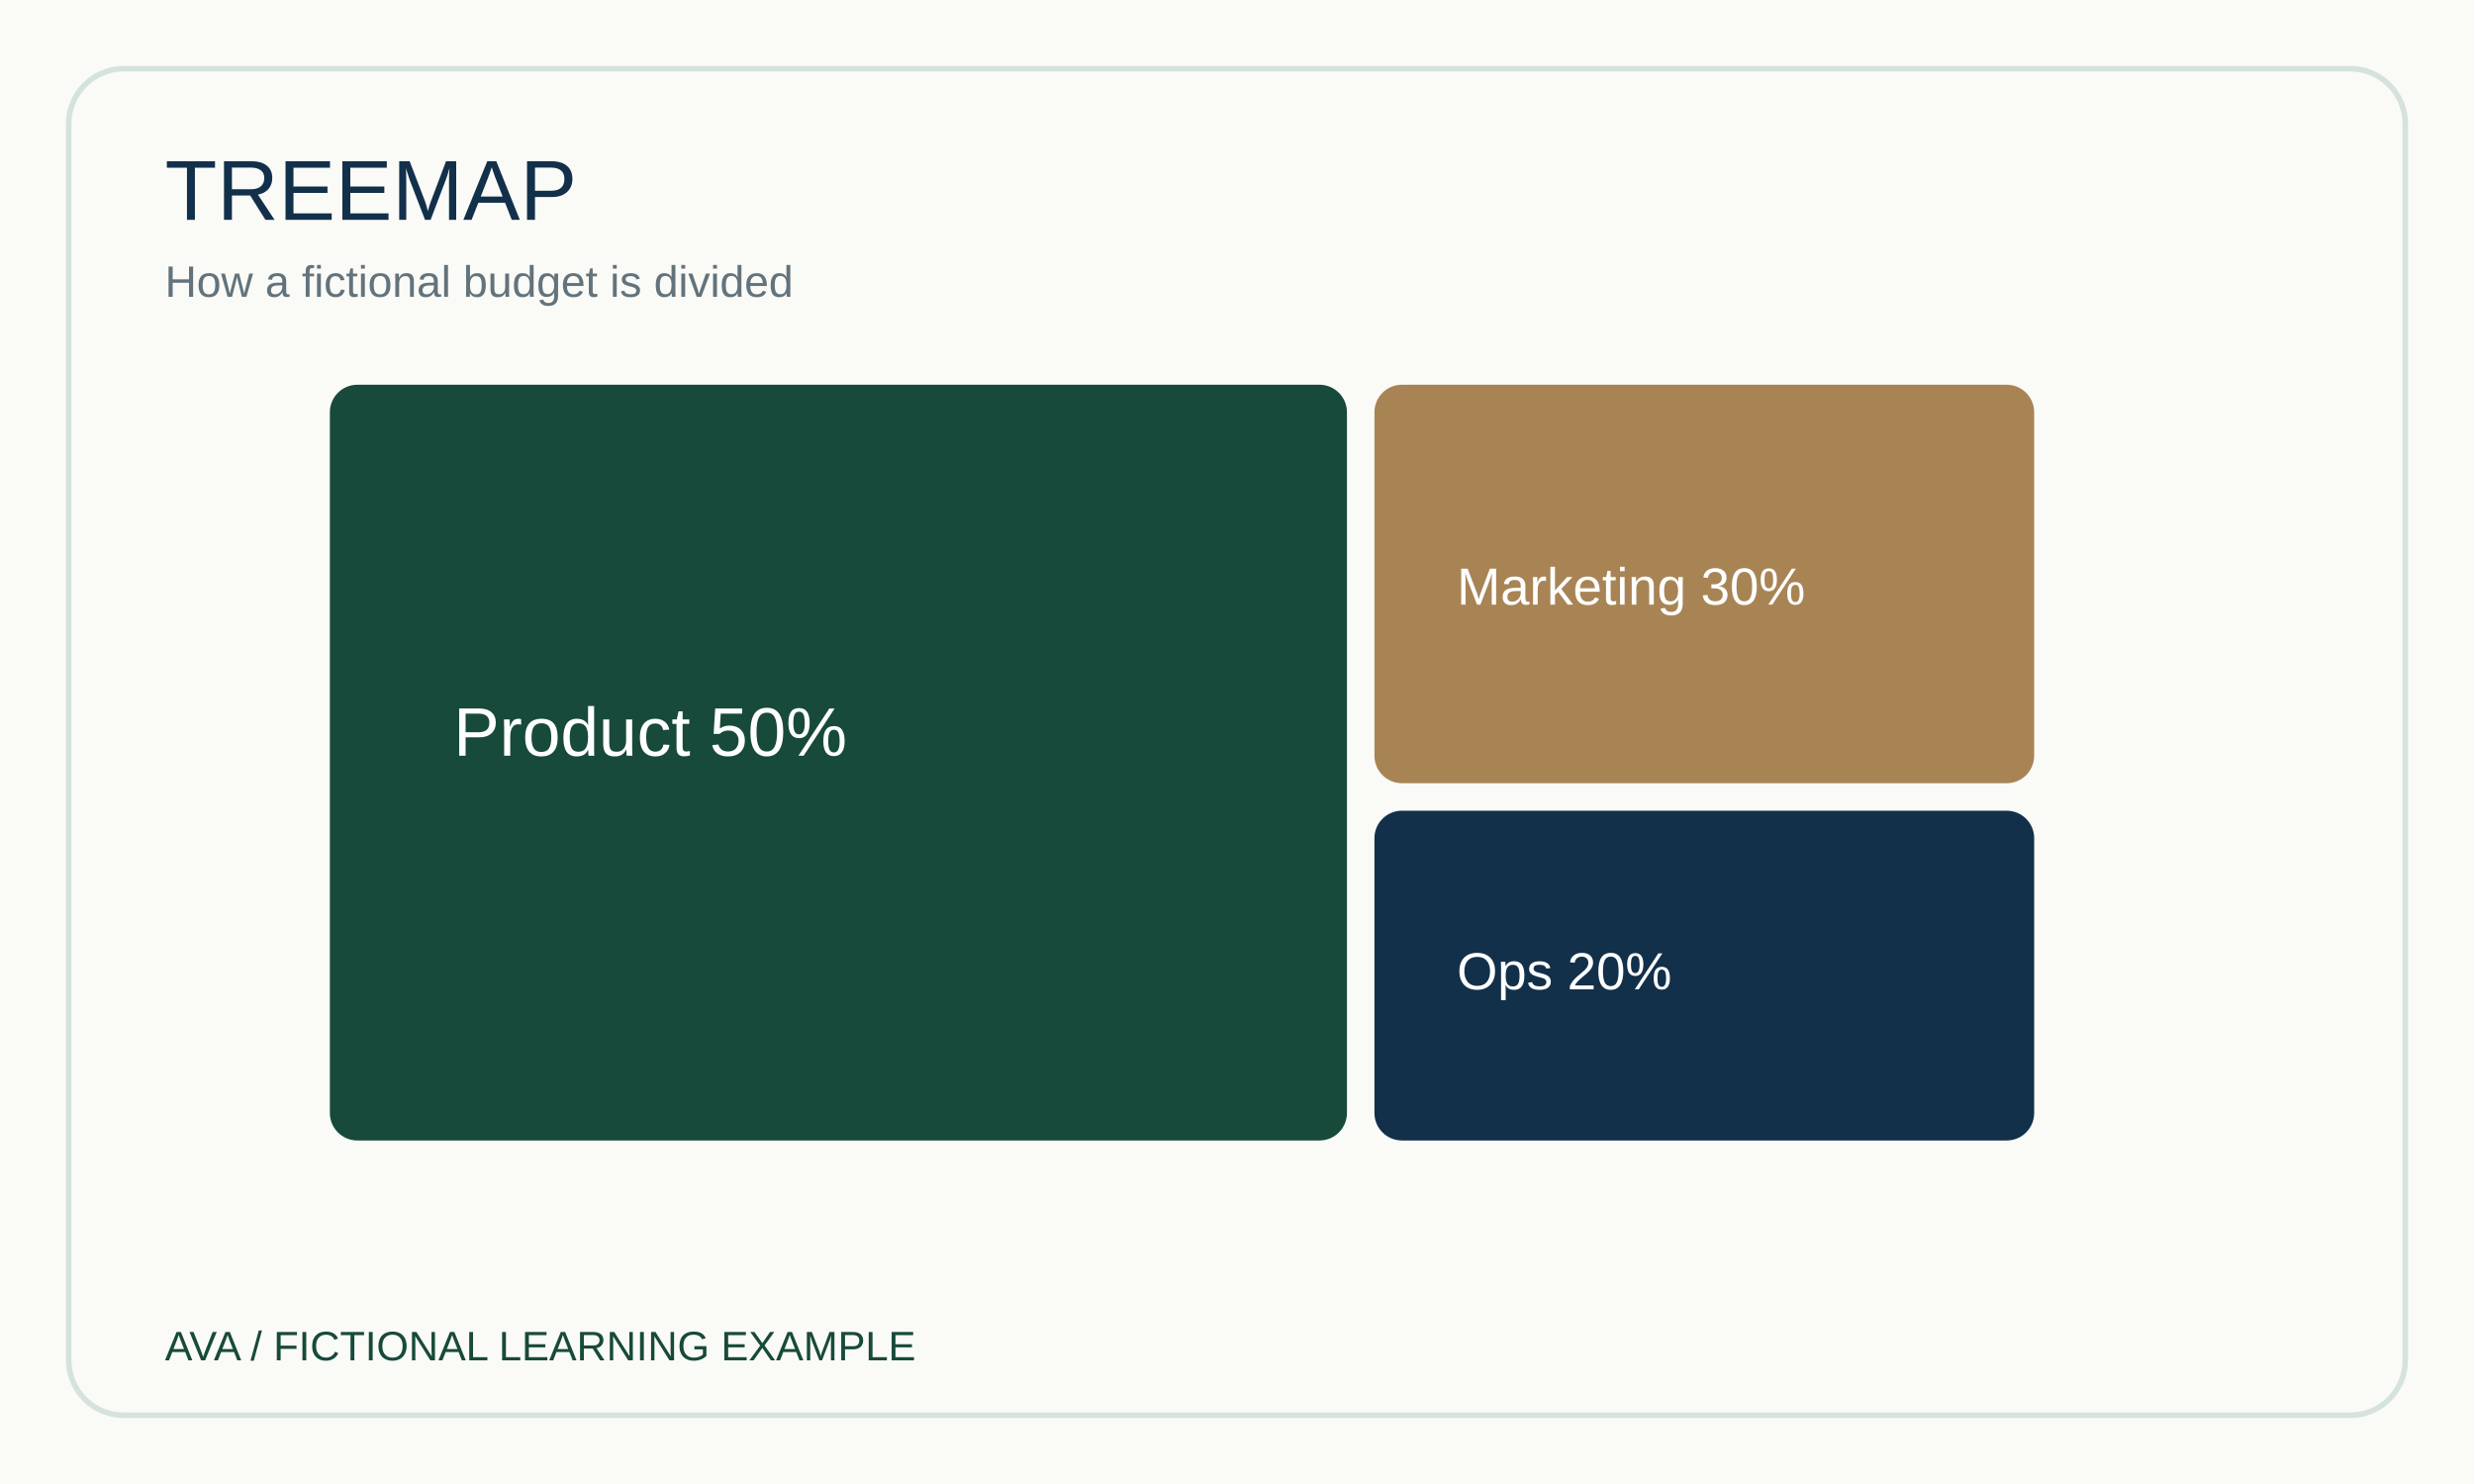
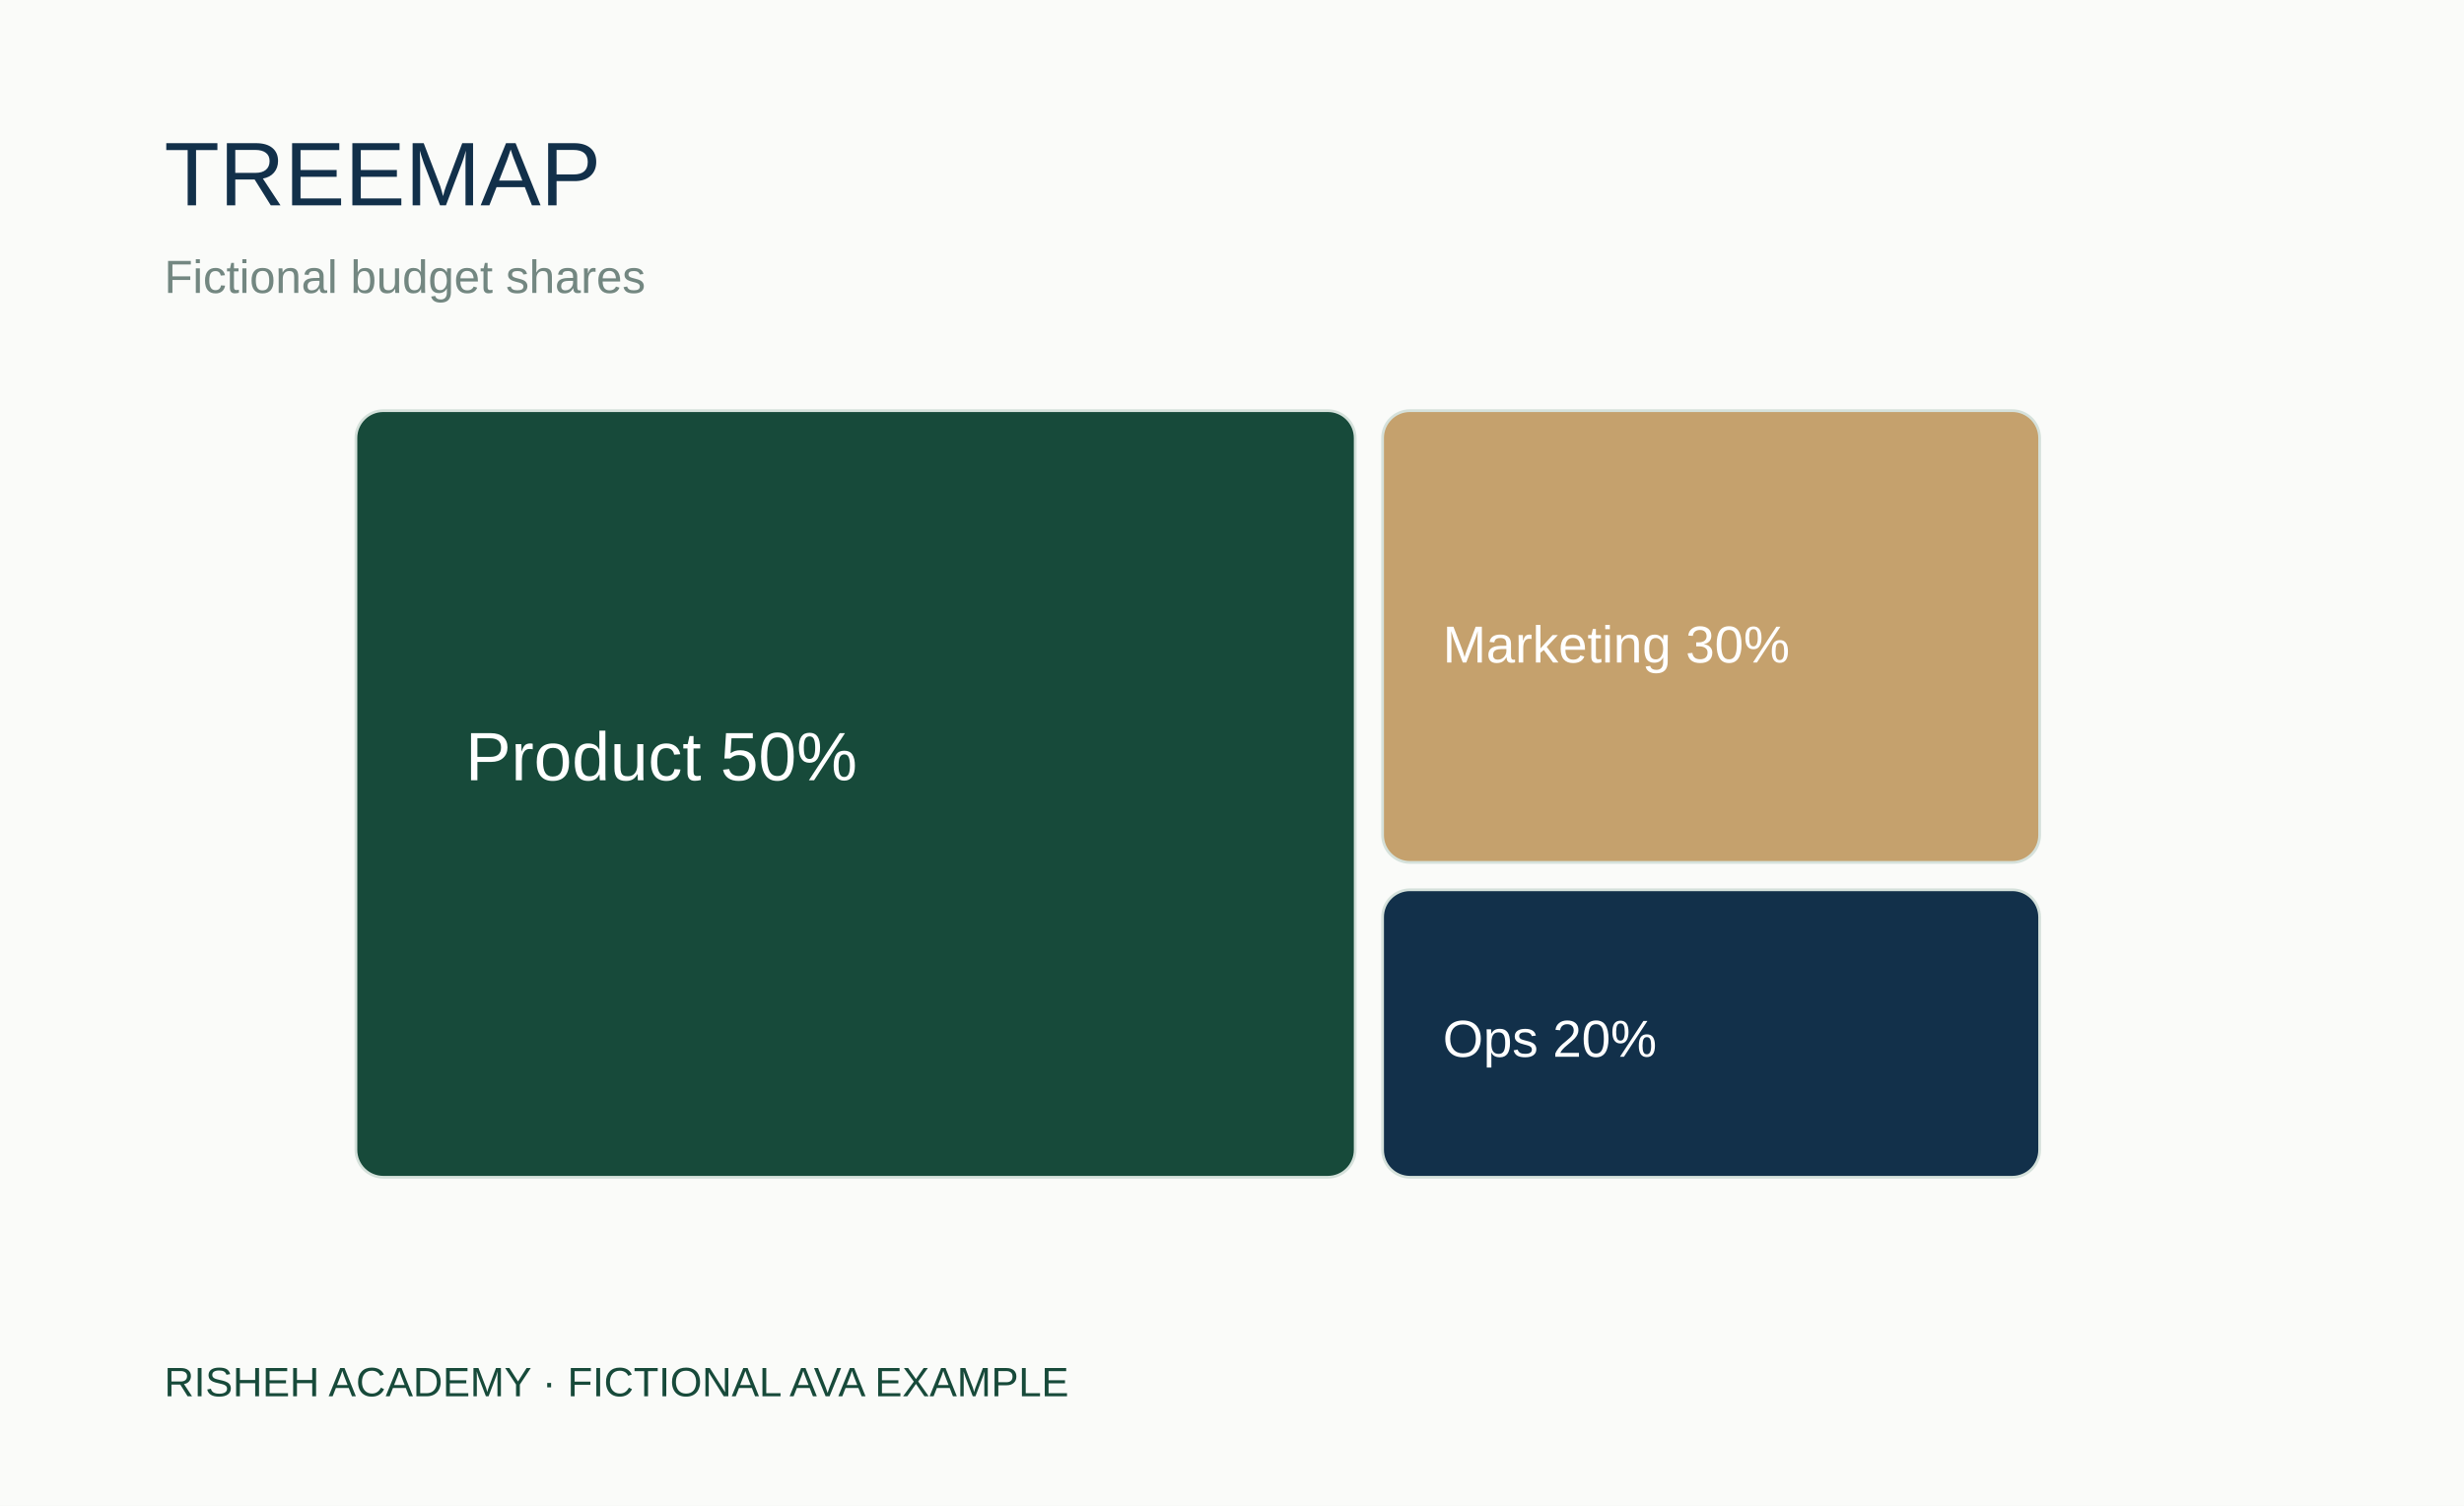
- <svg xmlns="http://www.w3.org/2000/svg" viewBox="0 0 900 540" role="img" aria-labelledby="title description">
-   <rect width="900" height="540" fill="#FAFAF7" />
-   <rect x="25" y="25" width="850" height="490" rx="20" fill="none" stroke="#D6E2DC" stroke-width="2" />
-   <text x="60" y="80" font-family="Arial,sans-serif" font-size="31" fill="#12304A" text-anchor="start">TREEMAP</text>
-   <text x="60" y="108" font-family="Arial,sans-serif" font-size="16" fill="#63737B" text-anchor="start">How a fictional budget is divided</text>
-   <rect x="120" y="140" width="370" height="275" rx="10" fill="#174A3A" stroke="none" />
-   <rect x="500" y="140" width="240" height="145" rx="10" fill="#A88455" stroke="none" />
-   <rect x="500" y="295" width="240" height="120" rx="10" fill="#12304A" stroke="none" />
-   <text x="165" y="275" font-family="Arial,sans-serif" font-size="25" fill="white" text-anchor="start">Product 50%</text>
-   <text x="530" y="220" font-family="Arial,sans-serif" font-size="19" fill="white" text-anchor="start">Marketing 30%</text>
-   <text x="530" y="360" font-family="Arial,sans-serif" font-size="19" fill="white" text-anchor="start">Ops 20%</text>
-   <text x="60" y="495" font-family="Arial,sans-serif" font-size="15" fill="#174A3A" text-anchor="start">AVA / FICTIONAL LEARNING EXAMPLE</text>
+ <svg xmlns="http://www.w3.org/2000/svg" viewBox="0 0 900 550" role="img" aria-label="Treemap realistic educational example">
+   <rect width="900" height="550" fill="#FAFBF9" />
+   <text x="60" y="75" font-size="33" fill="#12304A" font-family="Arial">TREEMAP</text>
+   <text x="60" y="107" font-size="17" fill="#738781" font-family="Arial">Fictional budget shares</text>
+   <rect x="130" y="150" width="365" height="280" rx="10" fill="#174A3A" stroke="#D5E1DB" />
+   <rect x="505" y="150" width="240" height="165" rx="10" fill="#C5A16D" stroke="#D5E1DB" />
+   <rect x="505" y="325" width="240" height="105" rx="10" fill="#12304A" stroke="#D5E1DB" />
+   <text x="170" y="285" font-size="25" fill="white" font-family="Arial">Product 50%</text>
+   <text x="527" y="242" font-size="19" fill="white" font-family="Arial">Marketing 30%</text>
+   <text x="527" y="386" font-size="19" fill="white" font-family="Arial">Ops 20%</text>
+   <text x="60" y="510" font-size="15" fill="#174A3A" font-family="Arial">RISHEH ACADEMY · FICTIONAL AVA EXAMPLE</text>
</svg>
